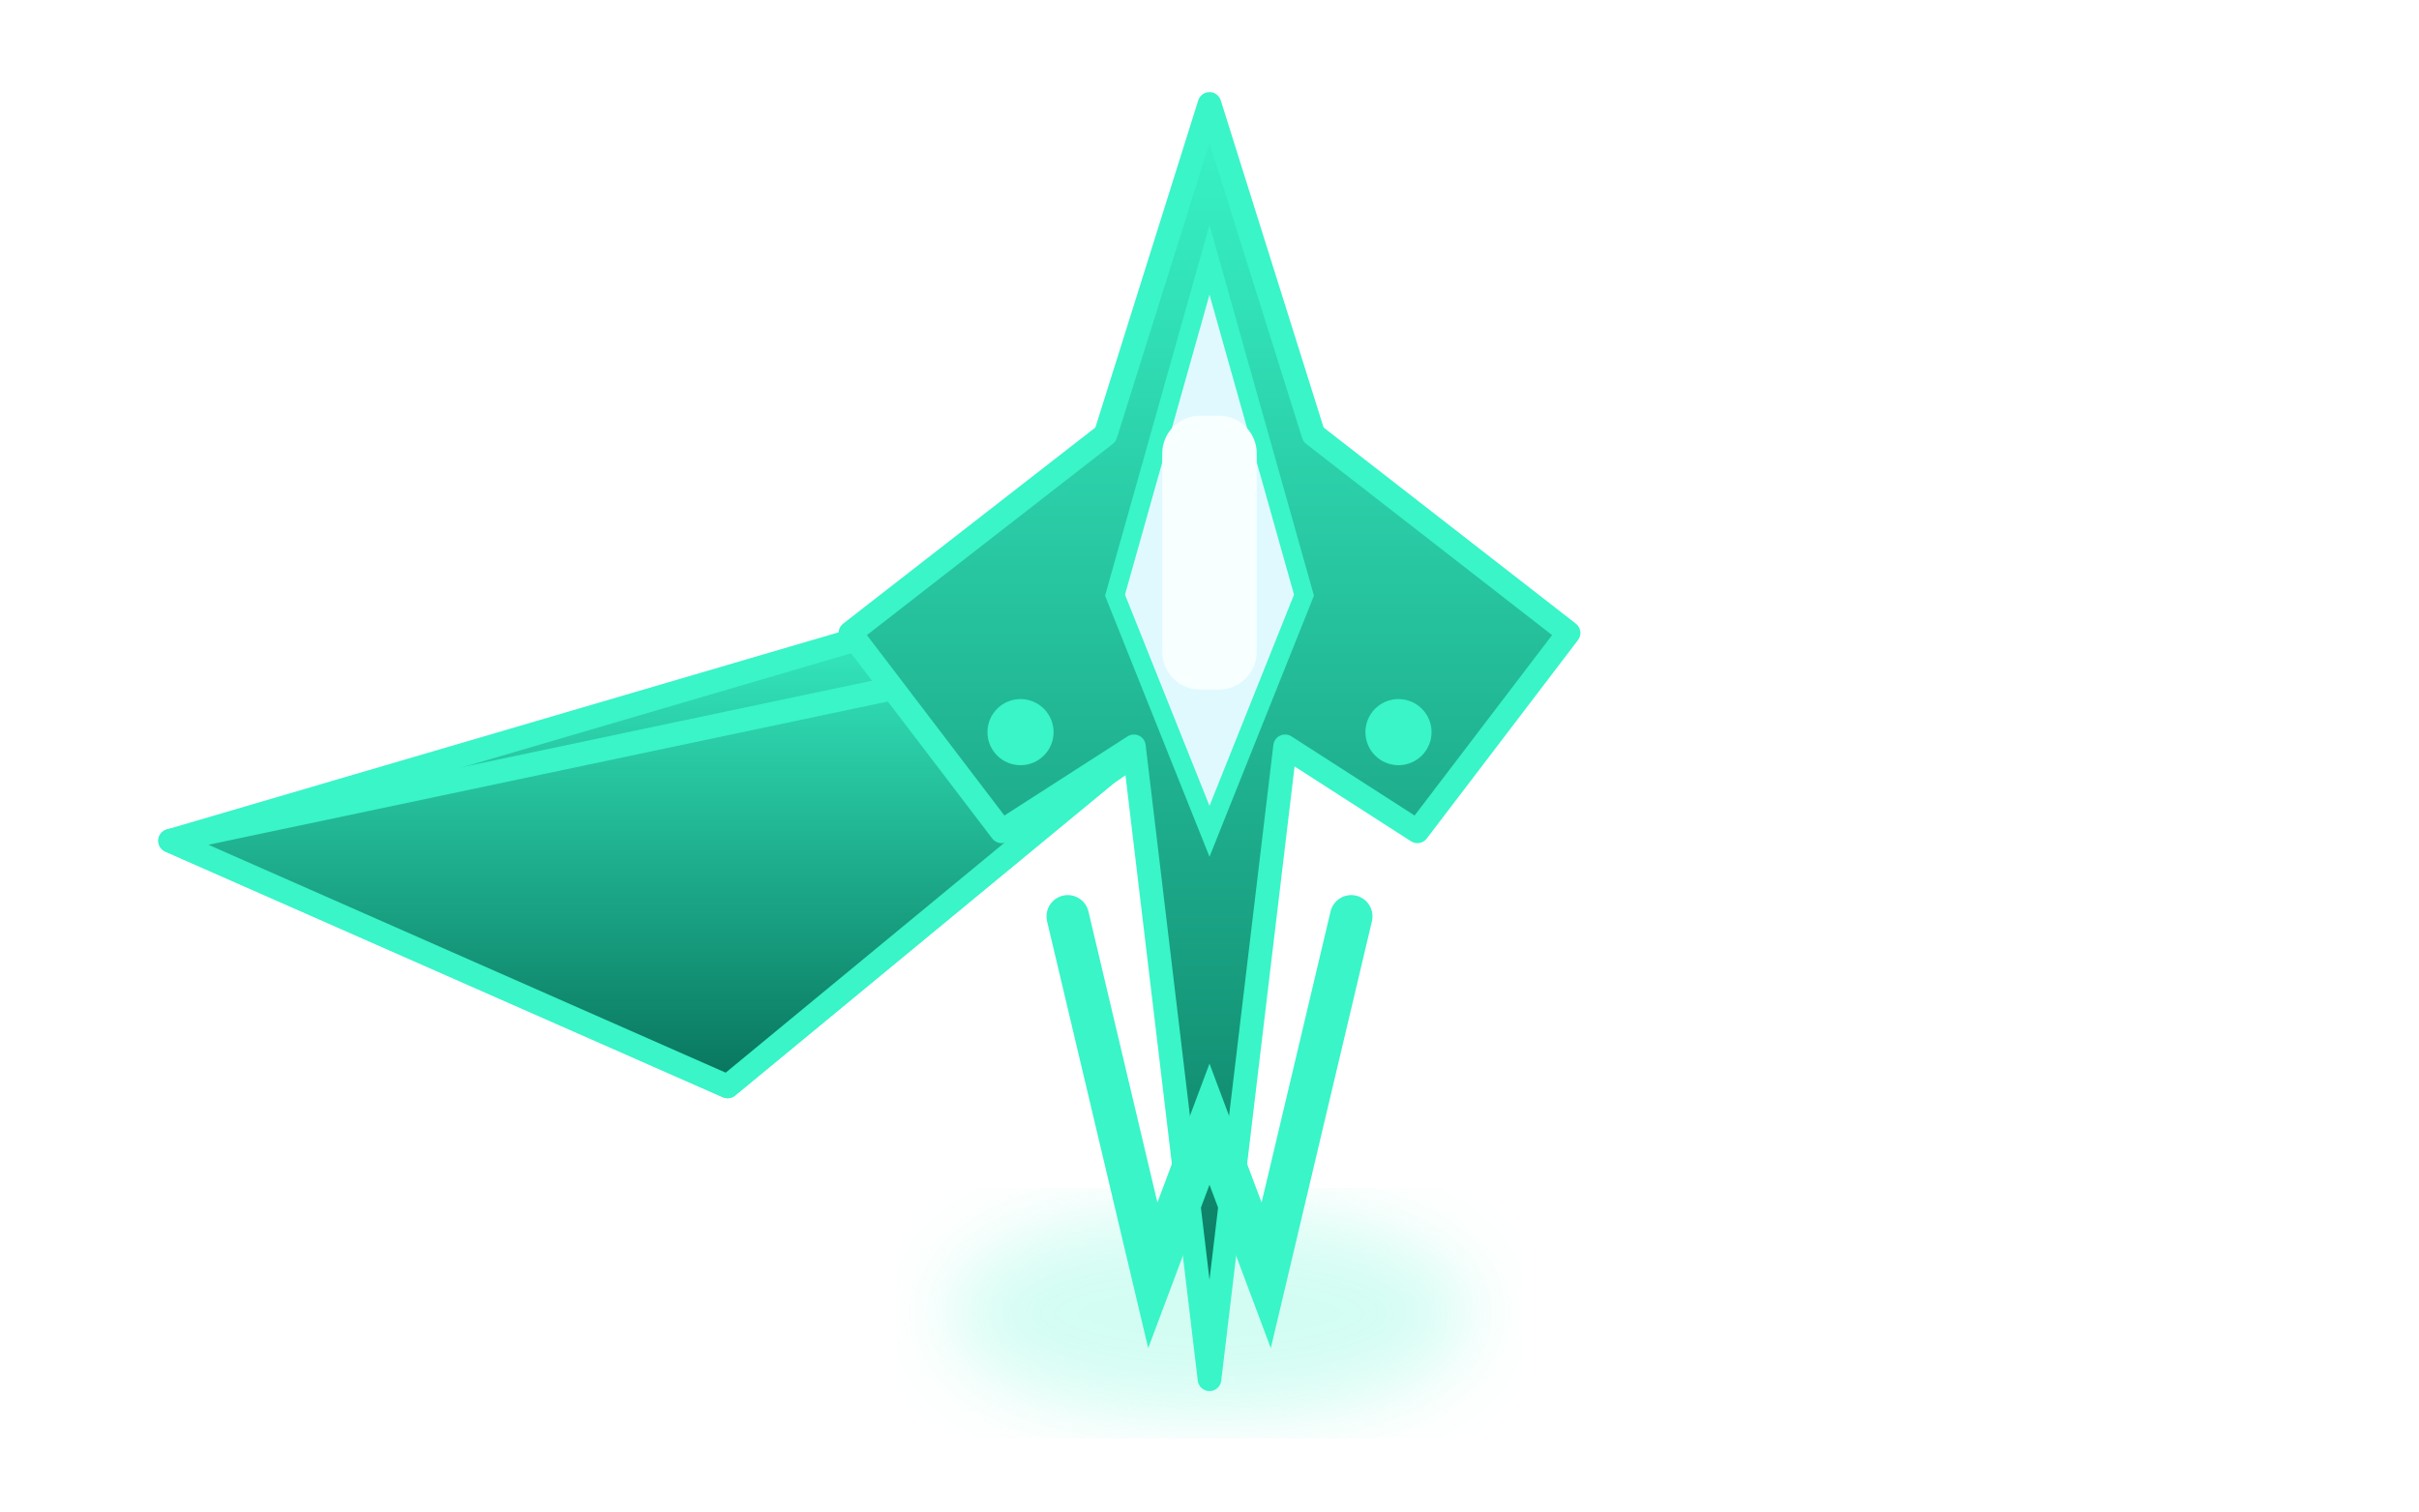
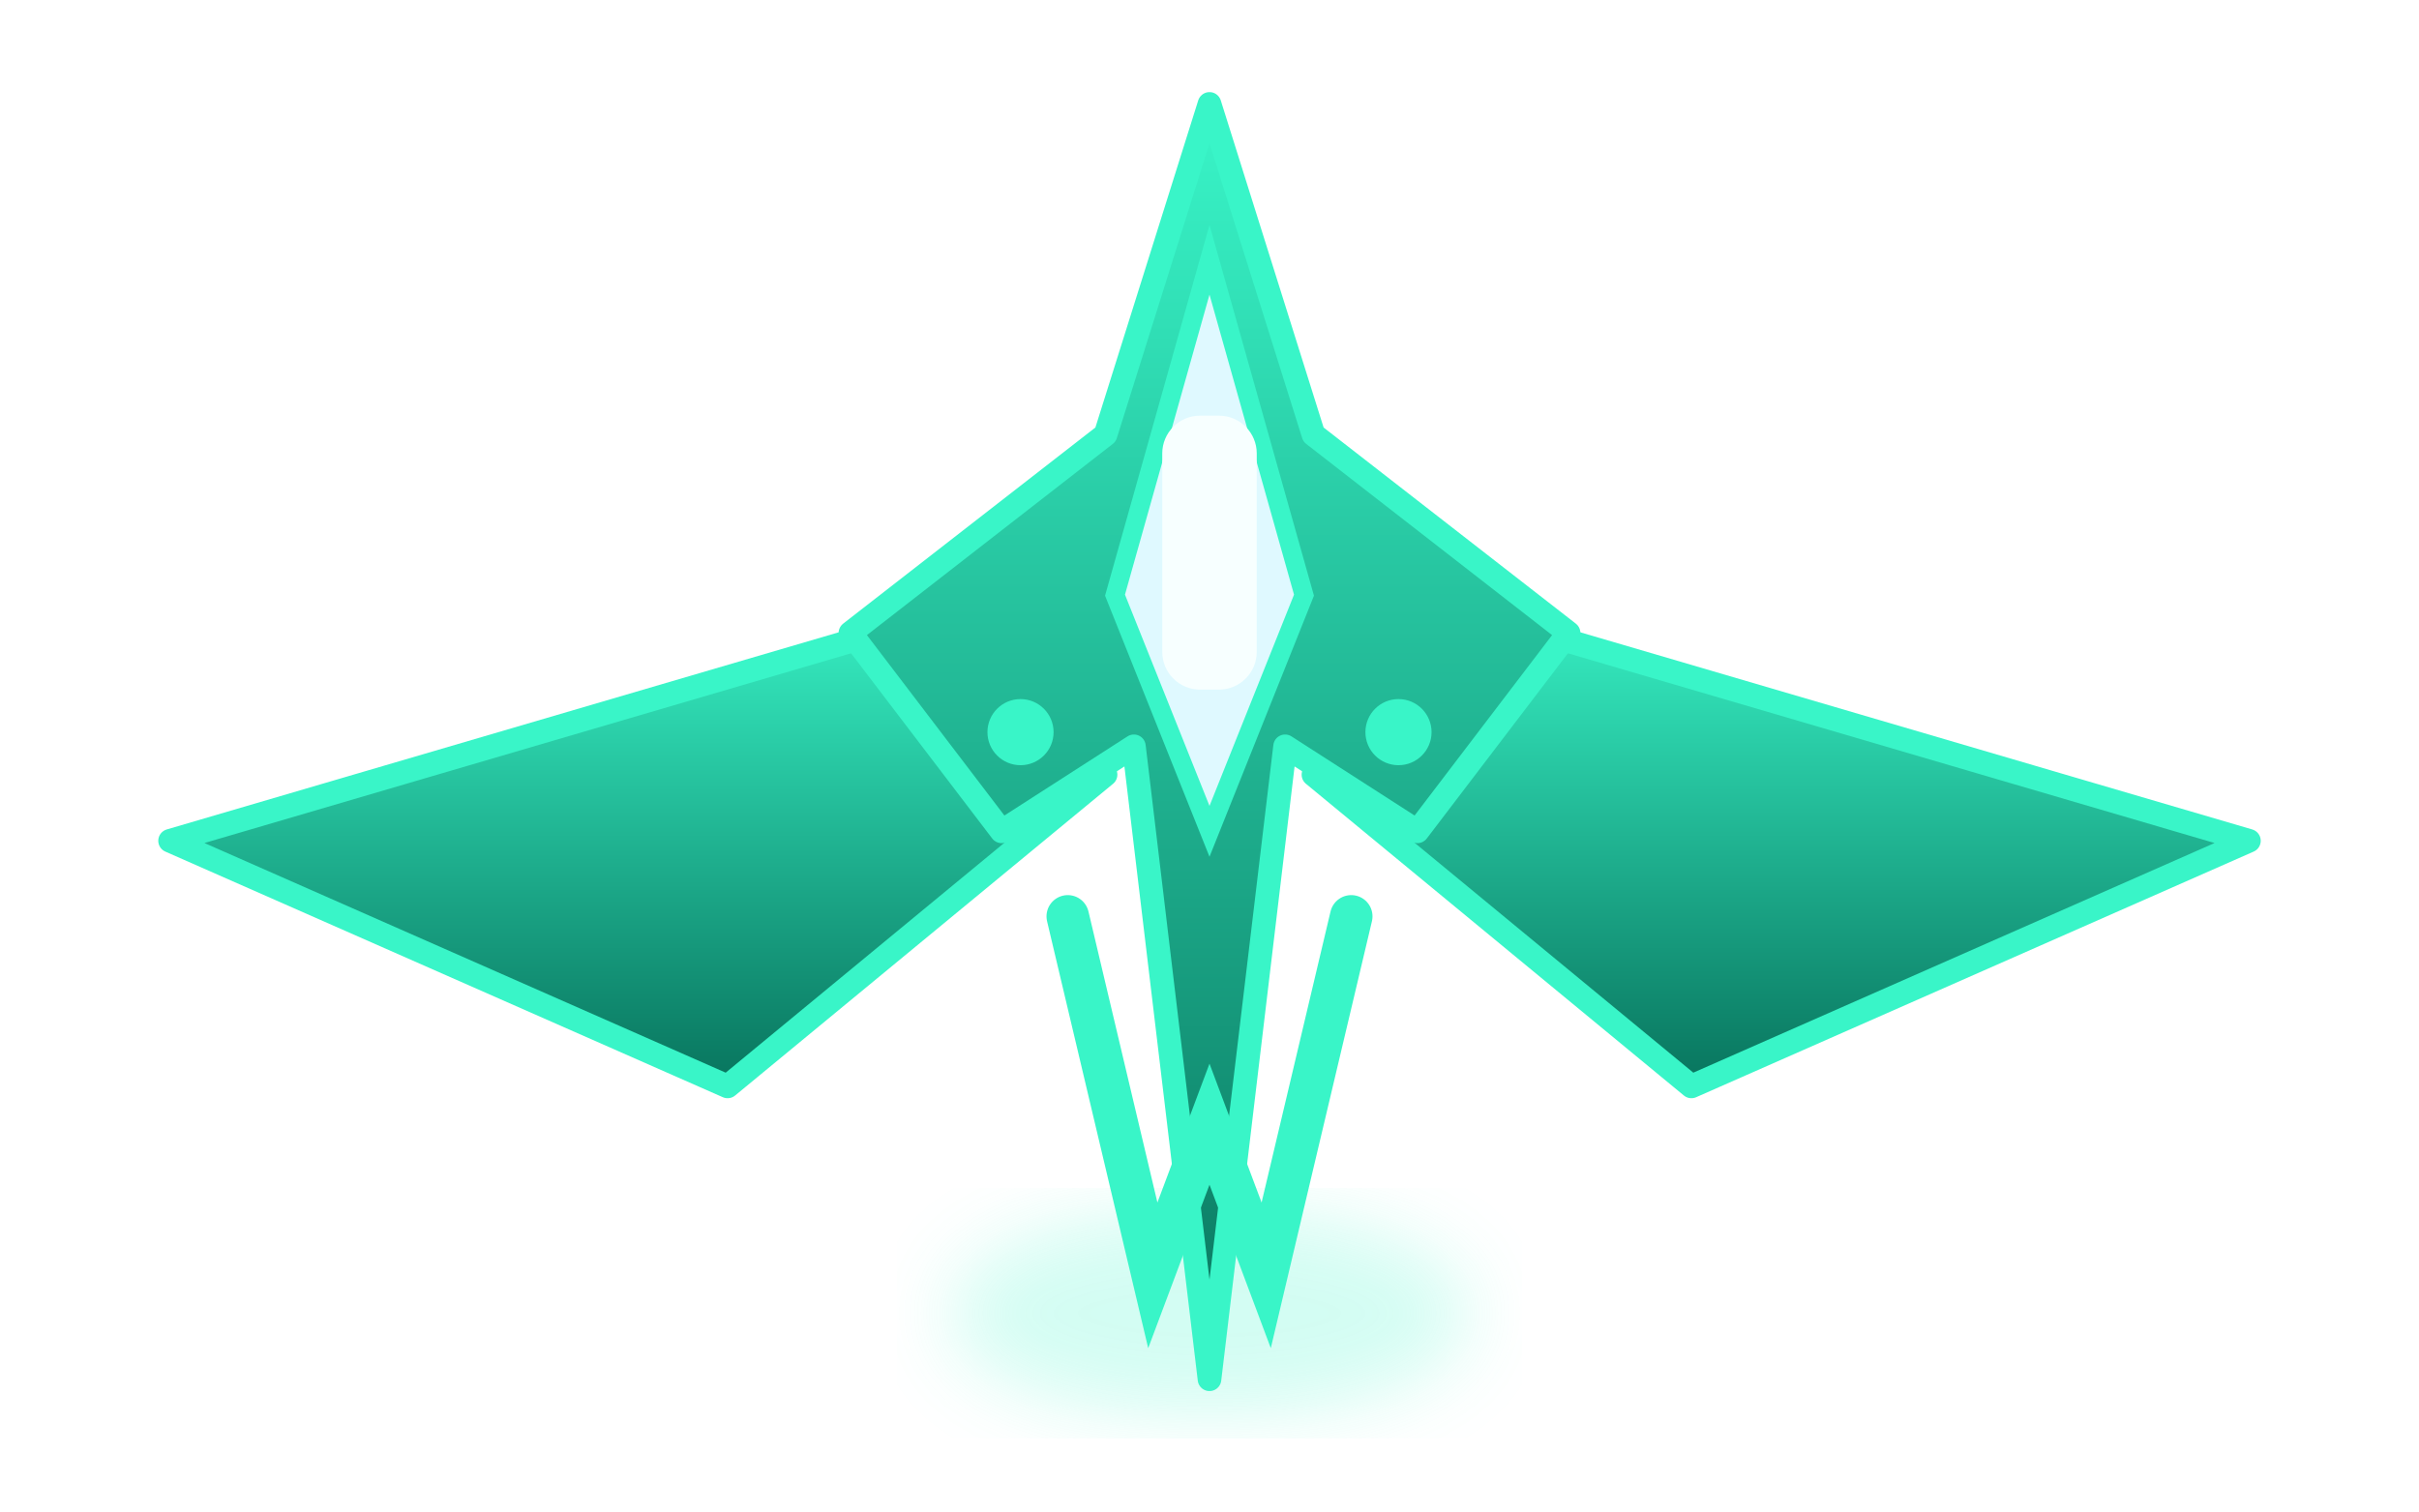
<svg xmlns="http://www.w3.org/2000/svg" width="512" height="320" viewBox="0 0 512 320">
  <defs>
    <linearGradient id="h" x1="0" y1="0" x2="0" y2="1">
      <stop stop-color="#39f5c8" />
      <stop offset="1" stop-color="#08745d" />
    </linearGradient>
    <filter id="g">
      <feGaussianBlur stdDeviation="8" />
    </filter>
  </defs>
  <ellipse cx="256" cy="278" rx="55" ry="22" fill="#39f5c8" opacity=".22" filter="url(#g)" />
  <g fill="url(#h)" stroke="#39f5c8" stroke-width="5" stroke-linejoin="round">
    <path d="M220 124 L36 178 L154 230 L234 164 Z" />
-     <path d="M292 124 L36 178 L154 230 L234 164 Z" />
+     <path d="M220 124 L36 178 L154 230 L234 164 Z" transform="translate(512 0) scale(-1 1)" />
    <path d="M256 22 L278 92 L332 134 L300 176 L272 158 L256 292 L240 158 L212 176 L180 134 L234 92 Z" />
  </g>
  <path d="M256 55 L276 126 L256 176 L236 126 Z" fill="#dff9ff" stroke="#39f5c8" stroke-width="4" />
  <rect x="246" y="88" width="20" height="58" rx="8" fill="#f7ffff" />
  <path d="M226 194 L244 270 L256 238 L268 270 L286 194" fill="none" stroke="#39f5c8" stroke-width="9" stroke-linecap="round" />
  <circle cx="216" cy="155" r="7" fill="#39f5c8" />
  <circle cx="296" cy="155" r="7" fill="#39f5c8" />
</svg>
